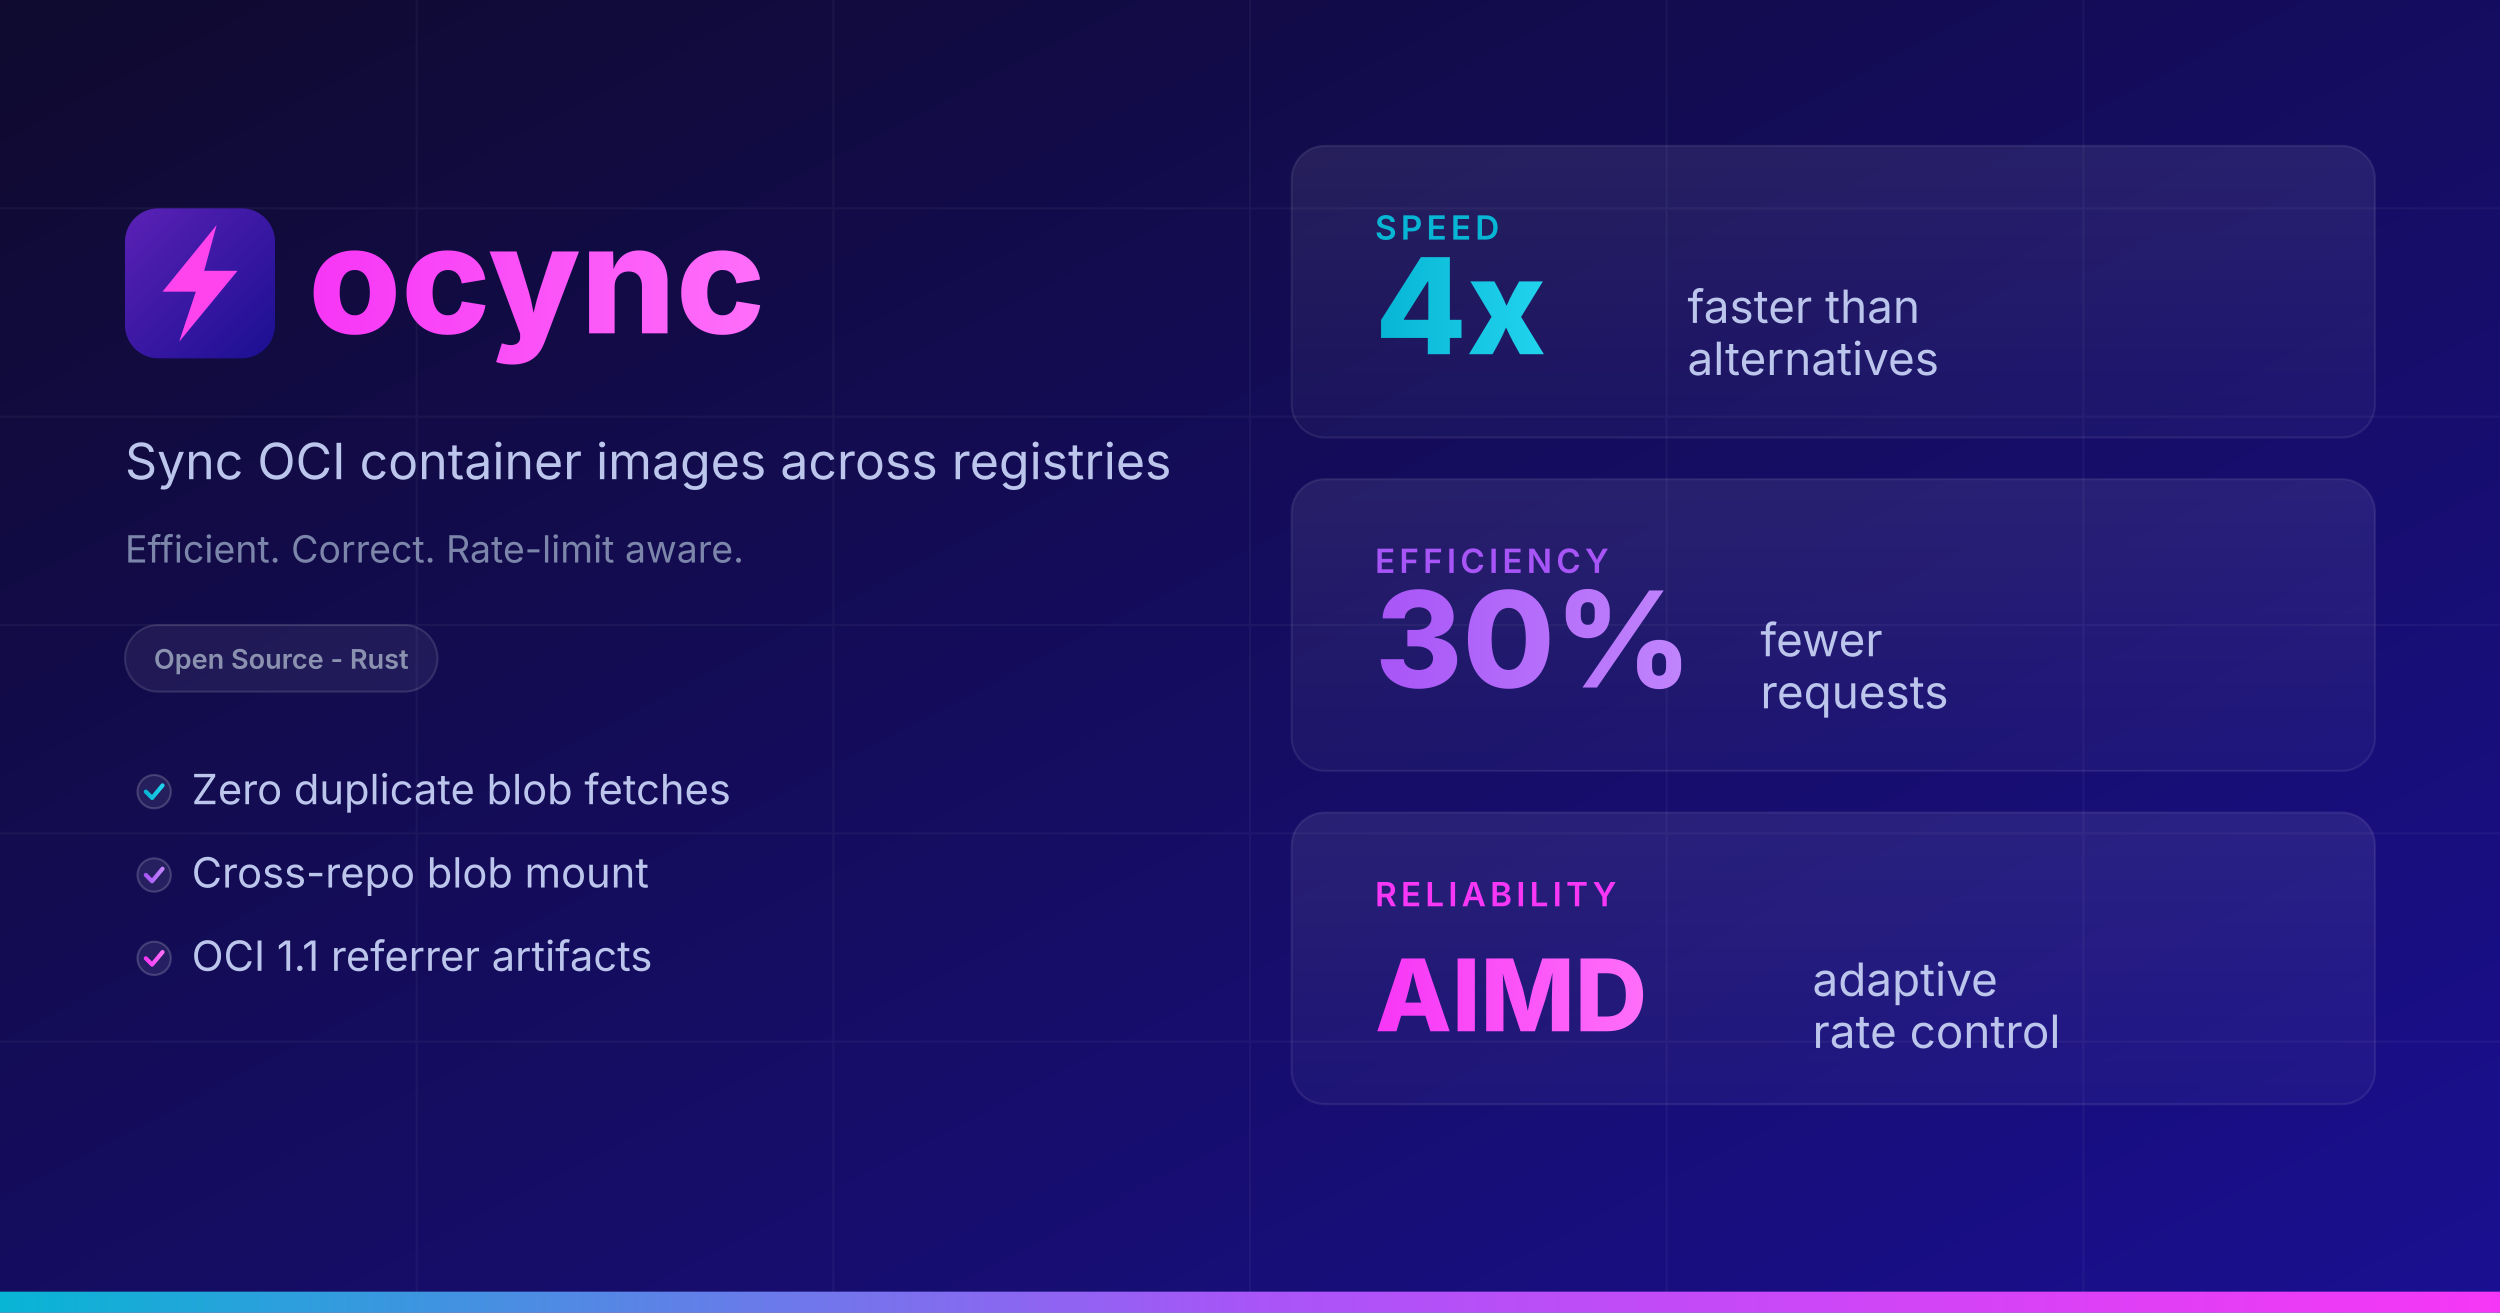
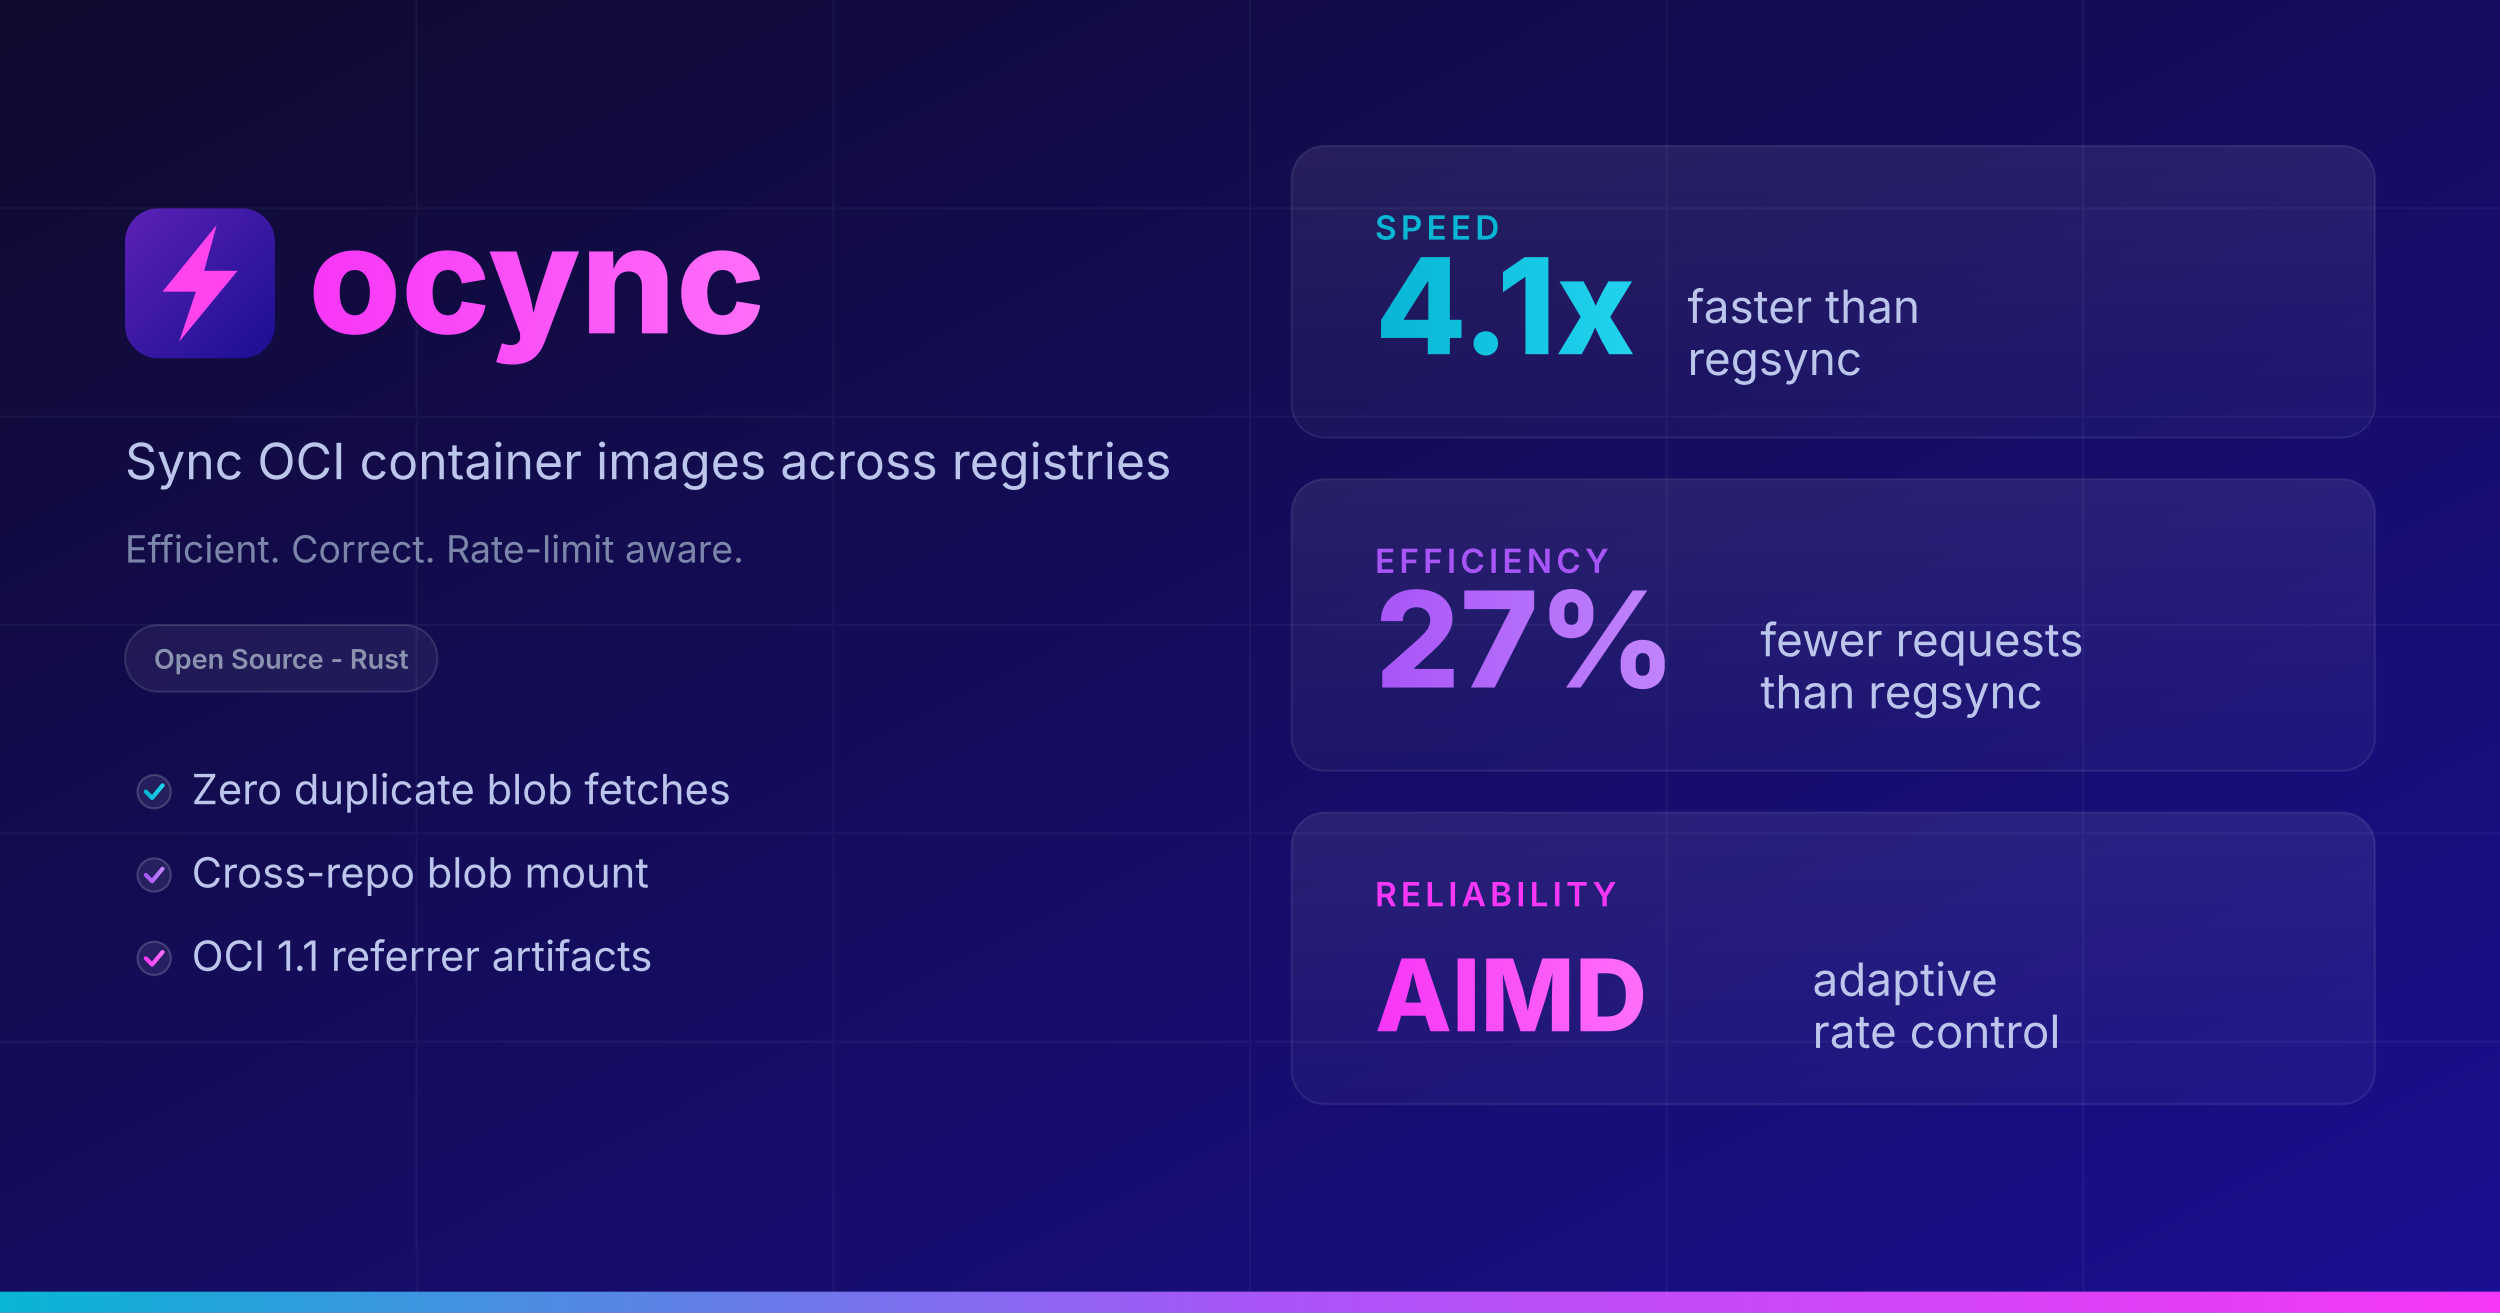
<svg xmlns="http://www.w3.org/2000/svg" width="1200" height="630">
  <defs>
    <linearGradient id="bg" x1="0" y1="0" x2="1" y2="1">
      <stop offset="0%" stop-color="#0f0a2e" />
      <stop offset="100%" stop-color="#1a0f91" />
    </linearGradient>
    <linearGradient id="logobg" x1="0" y1="0" x2="1" y2="1">
      <stop offset="0%" stop-color="#5b21b6" />
      <stop offset="100%" stop-color="#1a0f91" />
    </linearGradient>
    <linearGradient id="accent" x1="0" y1="0" x2="1" y2="0">
      <stop offset="0%" stop-color="#06b6d4" />
      <stop offset="50%" stop-color="#a855f7" />
      <stop offset="100%" stop-color="#F736F6" />
    </linearGradient>
    <linearGradient id="stat-bg" x1="0" y1="0" x2="0" y2="1">
      <stop offset="0%" stop-color="#ffffff" stop-opacity="0.08" />
      <stop offset="100%" stop-color="#ffffff" stop-opacity="0.03" />
    </linearGradient>
    <linearGradient id="pink-grad" x1="0" y1="0" x2="1" y2="0">
      <stop offset="0%" stop-color="#F736F6" />
      <stop offset="100%" stop-color="#ff6ef9" />
    </linearGradient>
    <linearGradient id="cyan-grad" x1="0" y1="0" x2="1" y2="0">
      <stop offset="0%" stop-color="#06b6d4" />
      <stop offset="100%" stop-color="#22d3ee" />
    </linearGradient>
    <linearGradient id="purple-grad" x1="0" y1="0" x2="1" y2="0">
      <stop offset="0%" stop-color="#a855f7" />
      <stop offset="100%" stop-color="#c084fc" />
    </linearGradient>
  </defs>
  <rect width="1200" height="630" fill="url(#bg)" />
  <g opacity="0.04" stroke="#ffffff" stroke-width="1">
    <line x1="0" y1="100" x2="1200" y2="100" />
    <line x1="0" y1="200" x2="1200" y2="200" />
    <line x1="0" y1="300" x2="1200" y2="300" />
    <line x1="0" y1="400" x2="1200" y2="400" />
    <line x1="0" y1="500" x2="1200" y2="500" />
    <line x1="200" y1="0" x2="200" y2="630" />
    <line x1="400" y1="0" x2="400" y2="630" />
    <line x1="600" y1="0" x2="600" y2="630" />
    <line x1="800" y1="0" x2="800" y2="630" />
    <line x1="1000" y1="0" x2="1000" y2="630" />
  </g>
  <rect x="60" y="100" width="72" height="72" rx="16" fill="url(#logobg)" />
  <path d="M104 108L78 140h16L86 164L114 130h-16L104 108z" fill="#ff44ee" />
  <text x="148" y="160" font-family="system-ui, -apple-system, 'Segoe UI', sans-serif" font-size="72" font-weight="800" fill="url(#pink-grad)">ocync</text>
  <text x="60" y="230" font-family="system-ui, -apple-system, 'Segoe UI', sans-serif" font-size="24" fill="#bcc6ec">Sync OCI container images across registries</text>
  <text x="60" y="270" font-family="system-ui, -apple-system, 'Segoe UI', sans-serif" font-size="18" fill="#7c86aa">Efficient. Correct. Rate-limit aware.</text>
  <rect x="60" y="300" width="150" height="32" rx="16" fill="#ffffff" fill-opacity="0.06" stroke="#ffffff" stroke-opacity="0.12" stroke-width="1" />
  <text x="135" y="321" text-anchor="middle" font-family="system-ui, -apple-system, 'Segoe UI', sans-serif" font-size="13" font-weight="600" fill="#8b92b0">Open Source - Rust</text>
  <circle cx="74" cy="380" r="8" fill="#ffffff" fill-opacity="0.08" stroke="#ffffff" stroke-opacity="0.18" />
  <path d="M70 380 L73 383 L78 377" stroke="url(#cyan-grad)" stroke-width="2" stroke-linecap="round" stroke-linejoin="round" fill="none" />
  <text x="92" y="386" font-family="system-ui, -apple-system, 'Segoe UI', sans-serif" font-size="20" fill="#bcc6ec">Zero duplicate blob fetches</text>
  <circle cx="74" cy="420" r="8" fill="#ffffff" fill-opacity="0.08" stroke="#ffffff" stroke-opacity="0.18" />
  <path d="M70 420 L73 423 L78 417" stroke="url(#purple-grad)" stroke-width="2" stroke-linecap="round" stroke-linejoin="round" fill="none" />
  <text x="92" y="426" font-family="system-ui, -apple-system, 'Segoe UI', sans-serif" font-size="20" fill="#bcc6ec">Cross-repo blob mount</text>
  <circle cx="74" cy="460" r="8" fill="#ffffff" fill-opacity="0.08" stroke="#ffffff" stroke-opacity="0.18" />
  <path d="M70 460 L73 463 L78 457" stroke="url(#pink-grad)" stroke-width="2" stroke-linecap="round" stroke-linejoin="round" fill="none" />
  <text x="92" y="466" font-family="system-ui, -apple-system, 'Segoe UI', sans-serif" font-size="20" fill="#bcc6ec">OCI 1.1 referrer artifacts</text>
  <rect x="620" y="70" width="520" height="140" rx="16" fill="url(#stat-bg)" stroke="#ffffff" stroke-opacity="0.08" stroke-width="1" />
  <text x="660" y="115" font-family="system-ui, -apple-system, 'Segoe UI', sans-serif" font-size="16" font-weight="600" fill="#06b6d4" letter-spacing="2">SPEED</text>
-   <text x="660" y="170" font-family="system-ui, -apple-system, 'Segoe UI', sans-serif" font-size="64" font-weight="800" fill="url(#cyan-grad)">4x</text>
+   <text x="660" y="170" font-family="system-ui, -apple-system, 'Segoe UI', sans-serif" font-size="64" font-weight="800" fill="url(#cyan-grad)">4.1x</text>
  <text x="810" y="155" font-family="system-ui, -apple-system, 'Segoe UI', sans-serif" font-size="22" fill="#bcc6ec">faster than</text>
-   <text x="810" y="180" font-family="system-ui, -apple-system, 'Segoe UI', sans-serif" font-size="22" fill="#bcc6ec">alternatives</text>
+   <text x="810" y="180" font-family="system-ui, -apple-system, 'Segoe UI', sans-serif" font-size="22" fill="#bcc6ec">regsync</text>
  <rect x="620" y="230" width="520" height="140" rx="16" fill="url(#stat-bg)" stroke="#ffffff" stroke-opacity="0.08" stroke-width="1" />
  <text x="660" y="275" font-family="system-ui, -apple-system, 'Segoe UI', sans-serif" font-size="16" font-weight="600" fill="#a855f7" letter-spacing="2">EFFICIENCY</text>
-   <text x="660" y="330" font-family="system-ui, -apple-system, 'Segoe UI', sans-serif" font-size="64" font-weight="800" fill="url(#purple-grad)">30%</text>
-   <text x="845" y="315" font-family="system-ui, -apple-system, 'Segoe UI', sans-serif" font-size="22" fill="#bcc6ec">fewer</text>
-   <text x="845" y="340" font-family="system-ui, -apple-system, 'Segoe UI', sans-serif" font-size="22" fill="#bcc6ec">requests</text>
+   <text x="660" y="330" font-family="system-ui, -apple-system, 'Segoe UI', sans-serif" font-size="64" font-weight="800" fill="url(#purple-grad)">27%</text>
+   <text x="845" y="315" font-family="system-ui, -apple-system, 'Segoe UI', sans-serif" font-size="22" fill="#bcc6ec">fewer requests</text>
+   <text x="845" y="340" font-family="system-ui, -apple-system, 'Segoe UI', sans-serif" font-size="22" fill="#bcc6ec">than regsync</text>
  <rect x="620" y="390" width="520" height="140" rx="16" fill="url(#stat-bg)" stroke="#ffffff" stroke-opacity="0.08" stroke-width="1" />
  <text x="660" y="435" font-family="system-ui, -apple-system, 'Segoe UI', sans-serif" font-size="16" font-weight="600" fill="#F736F6" letter-spacing="2">RELIABILITY</text>
  <text x="660" y="495" font-family="system-ui, -apple-system, 'Segoe UI', sans-serif" font-size="48" font-weight="800" fill="url(#pink-grad)">AIMD</text>
  <text x="870" y="478" font-family="system-ui, -apple-system, 'Segoe UI', sans-serif" font-size="22" fill="#bcc6ec">adaptive</text>
  <text x="870" y="503" font-family="system-ui, -apple-system, 'Segoe UI', sans-serif" font-size="22" fill="#bcc6ec">rate control</text>
  <rect x="0" y="620" width="1200" height="10" fill="url(#accent)" />
</svg>
